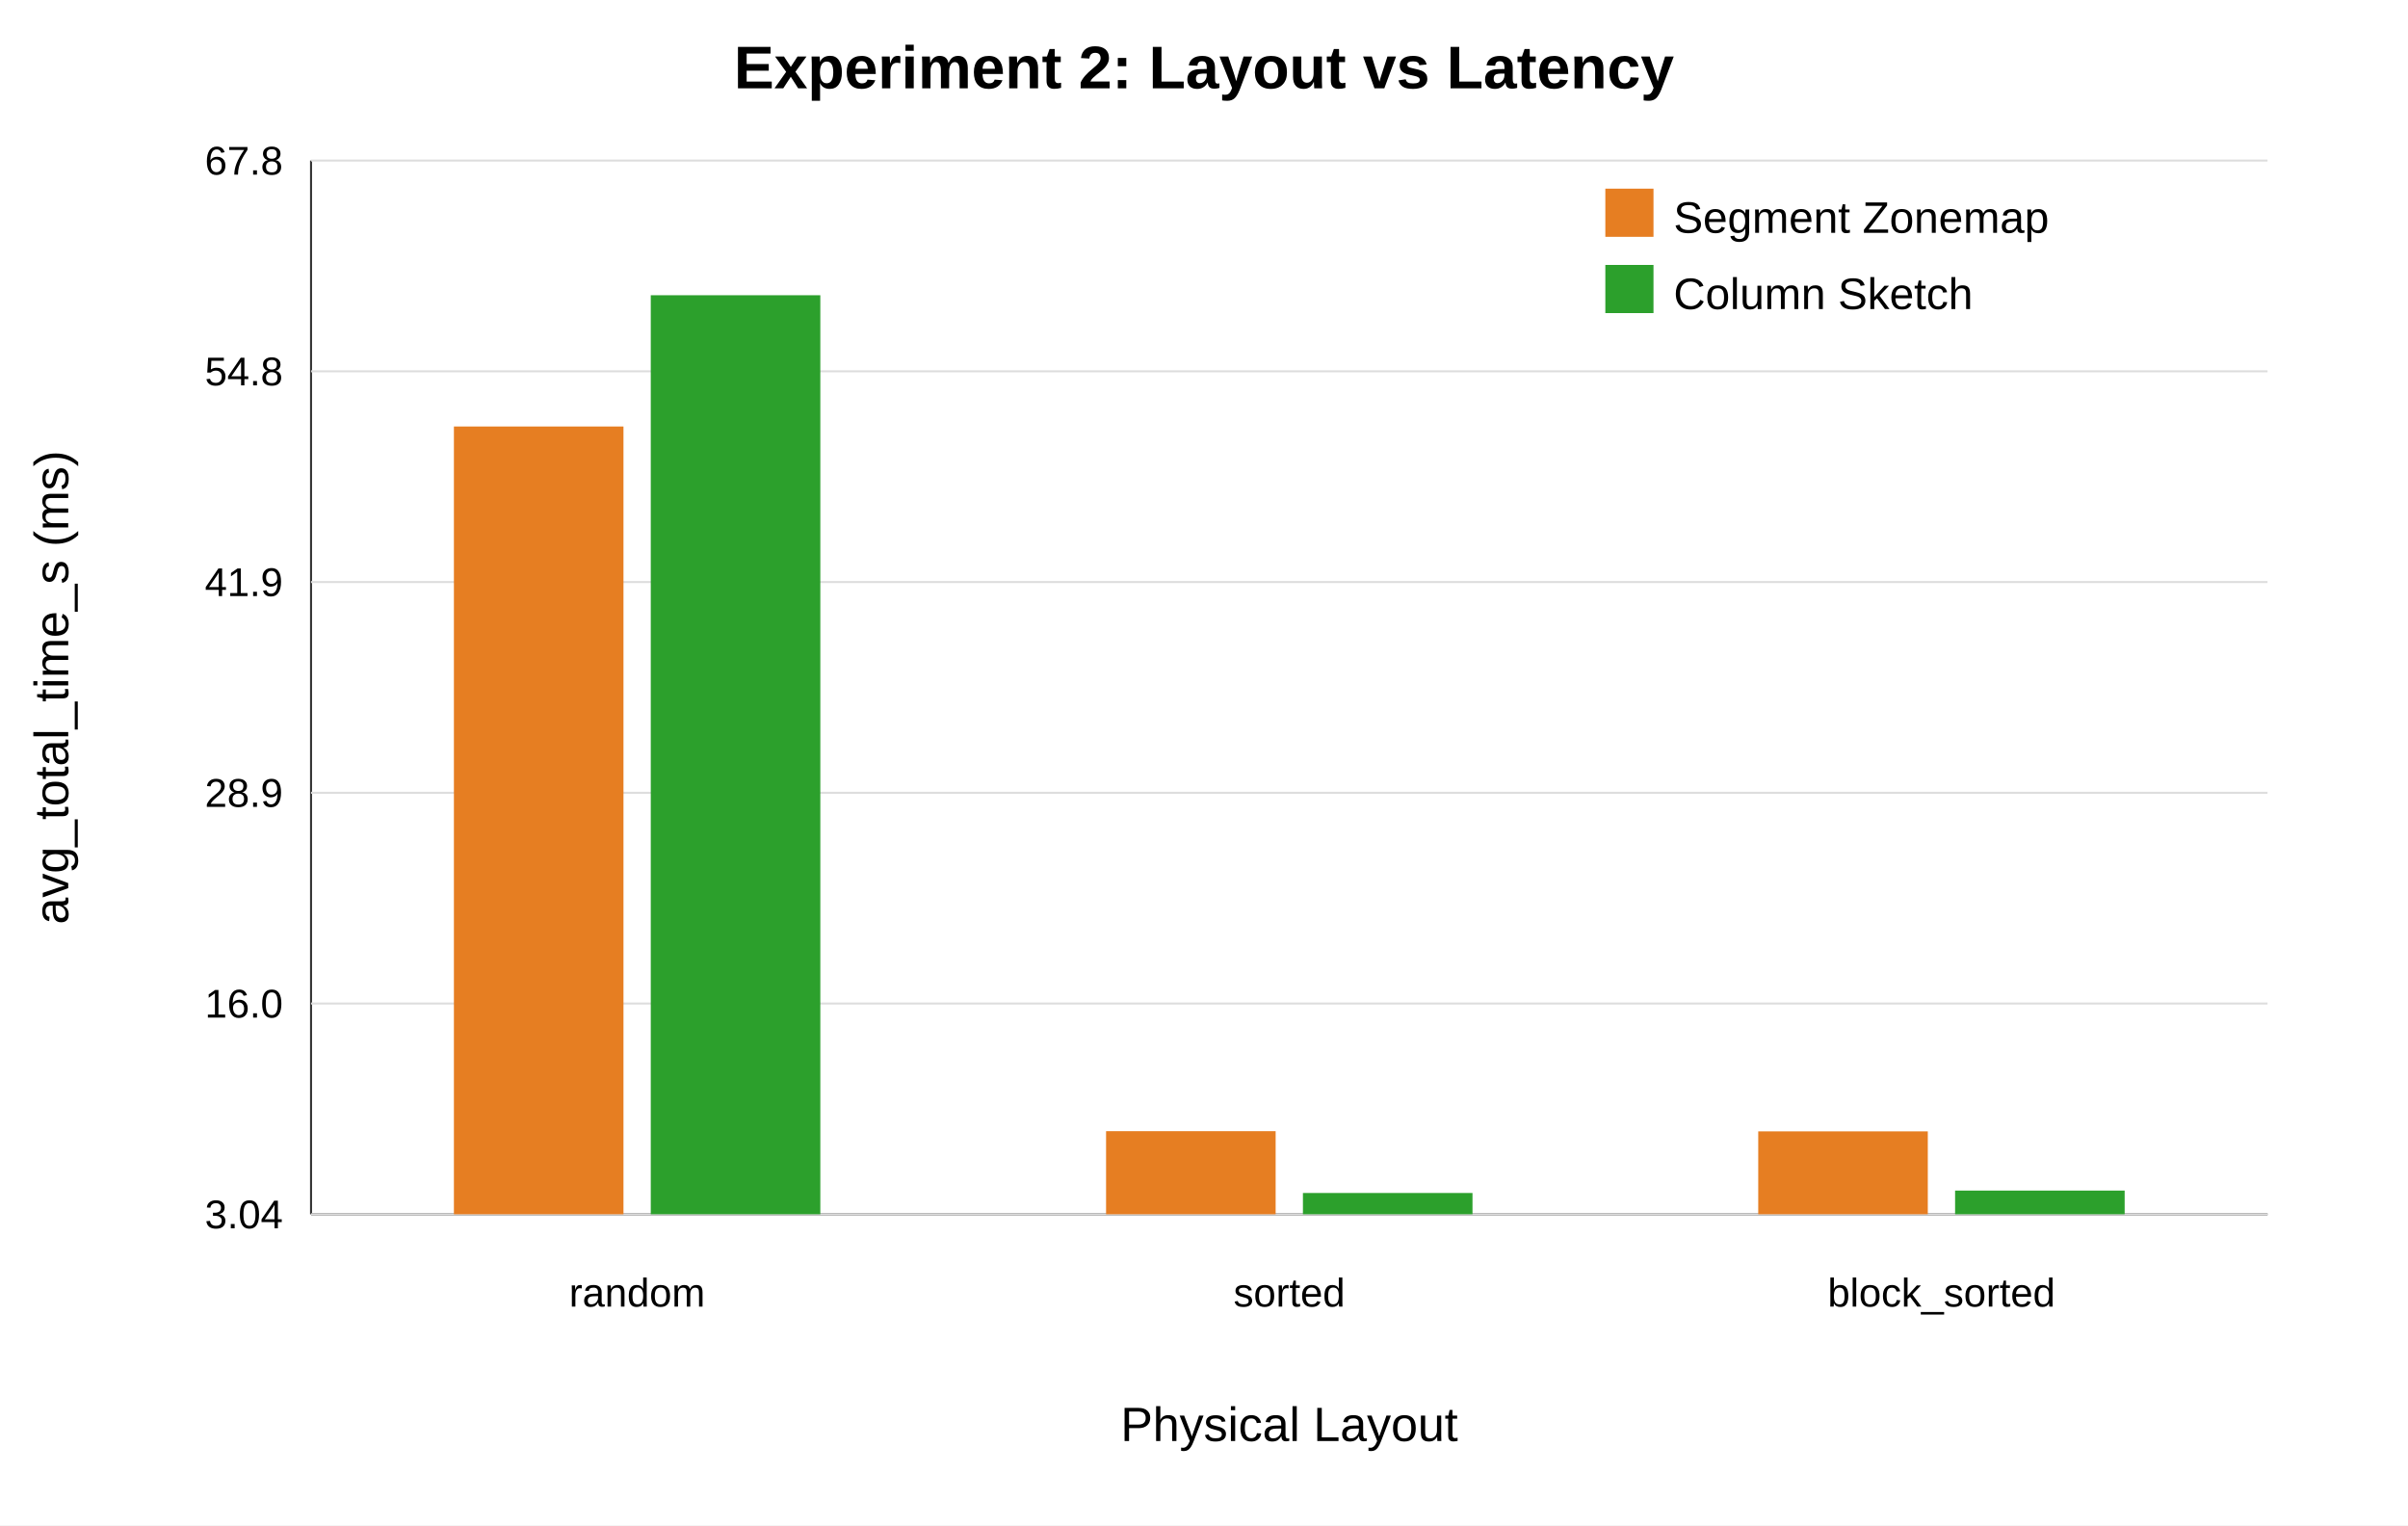
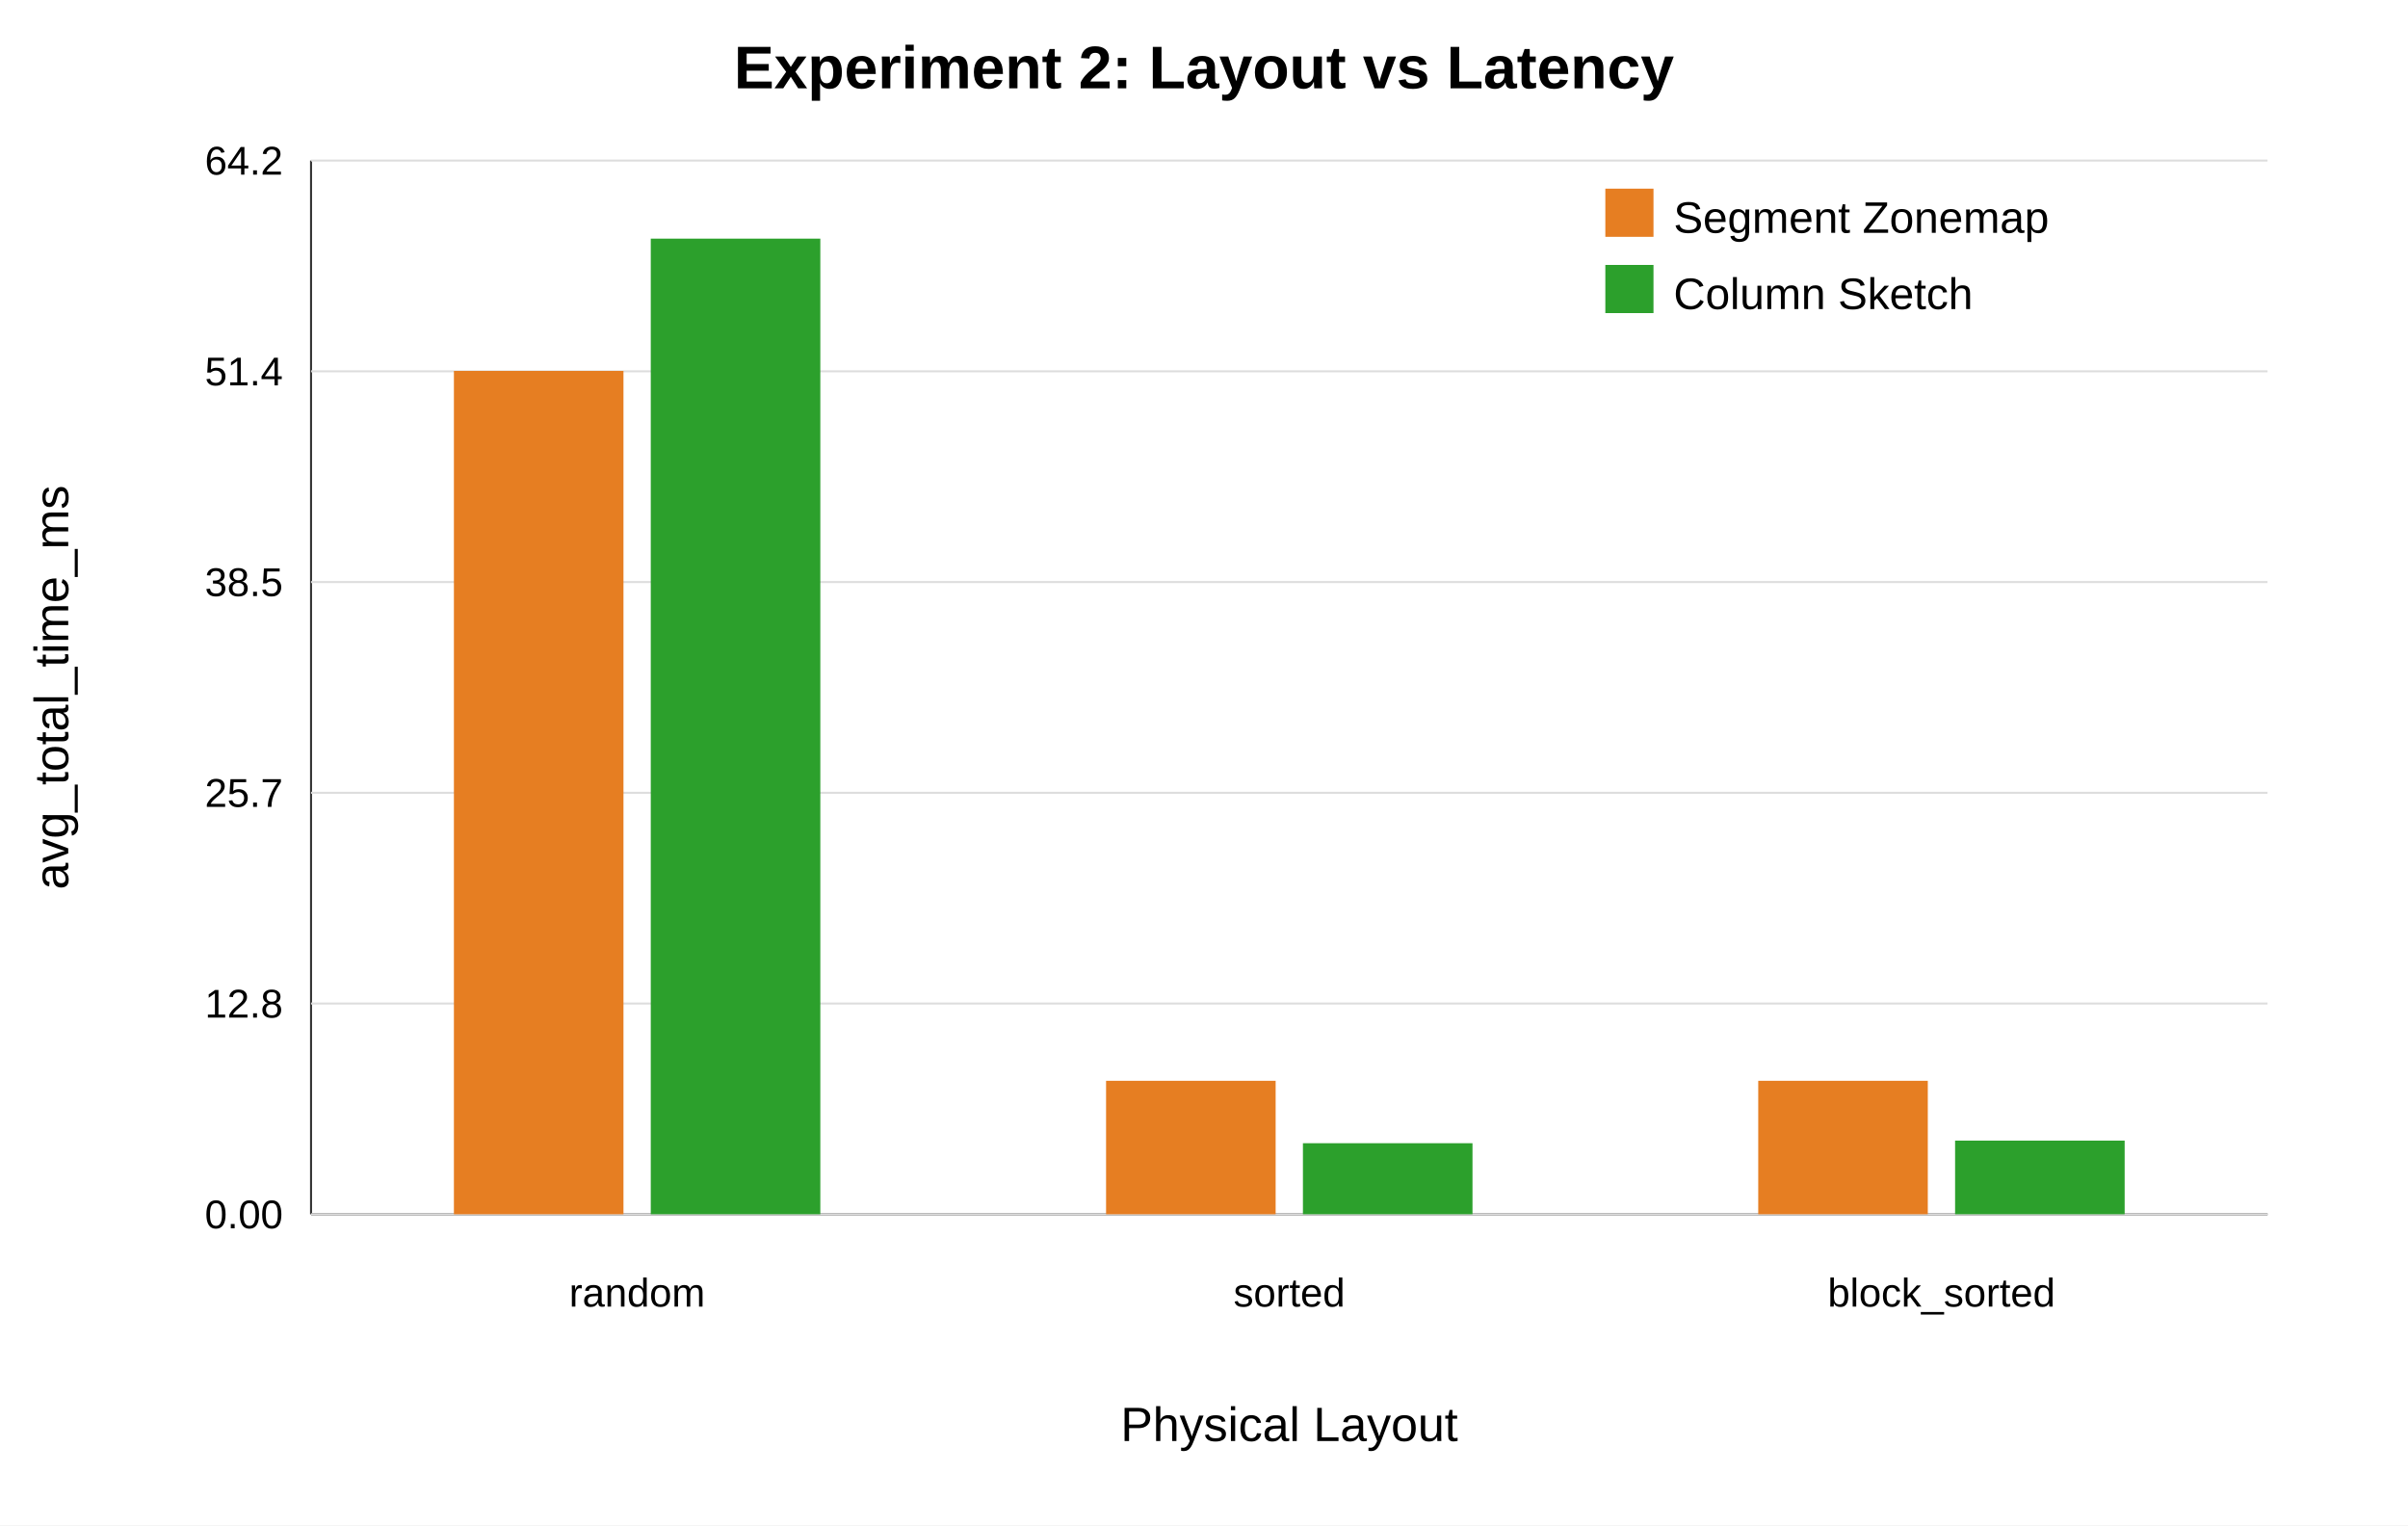
<svg xmlns="http://www.w3.org/2000/svg" width="1200" height="760" viewBox="0 0 1200 760">
  <rect width="100%" height="100%" fill="white" />
  <text x="600.0" y="44" text-anchor="middle" font-family="Arial" font-size="30" font-weight="600">Experiment 2: Layout vs Latency</text>
  <line x1="155" y1="80" x2="155" y2="605" stroke="#333" />
  <line x1="155" y1="605" x2="1130" y2="605" stroke="#333" />
-   <text x="34" y="342.5" transform="rotate(-90 34 342.5)" text-anchor="middle" font-family="Arial" font-size="24">avg_total_time_s (ms)</text>
+   <text x="34" y="342.5" transform="rotate(-90 34 342.5)" text-anchor="middle" font-family="Arial" font-size="24">avg_total_time_ms</text>
  <text x="642.5" y="718" text-anchor="middle" font-family="Arial" font-size="24">Physical Layout</text>
  <line x1="155" y1="605.0" x2="1130" y2="605.0" stroke="#ddd" />
-   <text x="141" y="612.0" text-anchor="end" font-family="Arial" font-size="20">3.04</text>
+   <text x="141" y="612.0" text-anchor="end" font-family="Arial" font-size="20">0.00</text>
  <line x1="155" y1="500.0" x2="1130" y2="500.0" stroke="#ddd" />
-   <text x="141" y="507.0" text-anchor="end" font-family="Arial" font-size="20">16.0</text>
+   <text x="141" y="507.0" text-anchor="end" font-family="Arial" font-size="20">12.8</text>
  <line x1="155" y1="395.0" x2="1130" y2="395.0" stroke="#ddd" />
-   <text x="141" y="402.0" text-anchor="end" font-family="Arial" font-size="20">28.9</text>
+   <text x="141" y="402.0" text-anchor="end" font-family="Arial" font-size="20">25.7</text>
  <line x1="155" y1="290.0" x2="1130" y2="290.0" stroke="#ddd" />
-   <text x="141" y="297.0" text-anchor="end" font-family="Arial" font-size="20">41.9</text>
+   <text x="141" y="297.0" text-anchor="end" font-family="Arial" font-size="20">38.5</text>
  <line x1="155" y1="185.0" x2="1130" y2="185.0" stroke="#ddd" />
-   <text x="141" y="192.0" text-anchor="end" font-family="Arial" font-size="20">54.8</text>
+   <text x="141" y="192.0" text-anchor="end" font-family="Arial" font-size="20">51.4</text>
  <line x1="155" y1="80.0" x2="1130" y2="80.0" stroke="#ddd" />
-   <text x="141" y="87.0" text-anchor="end" font-family="Arial" font-size="20">67.8</text>
+   <text x="141" y="87.0" text-anchor="end" font-family="Arial" font-size="20">64.2</text>
  <text x="317.5" y="651" text-anchor="middle" font-family="Arial" font-size="20">random</text>
  <text x="642.5" y="651" text-anchor="middle" font-family="Arial" font-size="20">sorted</text>
  <text x="967.5" y="651" text-anchor="middle" font-family="Arial" font-size="20">block_sorted</text>
-   <rect x="226.2" y="212.5" width="84.5" height="392.5" fill="#e67e22" />
-   <rect x="551.2" y="563.6" width="84.5" height="41.4" fill="#e67e22" />
-   <rect x="876.2" y="563.7" width="84.5" height="41.3" fill="#e67e22" />
-   <rect x="324.3" y="147.1" width="84.5" height="457.9" fill="#2ca02c" />
-   <rect x="649.3" y="594.4" width="84.5" height="10.6" fill="#2ca02c" />
-   <rect x="974.3" y="593.2" width="84.5" height="11.8" fill="#2ca02c" />
+   <rect x="226.2" y="184.8" width="84.5" height="420.2" fill="#e67e22" />
+   <rect x="551.2" y="538.5" width="84.5" height="66.5" fill="#e67e22" />
+   <rect x="876.2" y="538.5" width="84.5" height="66.5" fill="#e67e22" />
+   <rect x="324.3" y="118.9" width="84.5" height="486.1" fill="#2ca02c" />
+   <rect x="649.3" y="569.6" width="84.5" height="35.4" fill="#2ca02c" />
+   <rect x="974.3" y="568.3" width="84.5" height="36.7" fill="#2ca02c" />
  <rect x="800" y="94" width="24" height="24" fill="#e67e22" />
  <text x="834" y="116" font-family="Arial" font-size="22">Segment Zonemap</text>
  <rect x="800" y="132" width="24" height="24" fill="#2ca02c" />
  <text x="834" y="154" font-family="Arial" font-size="22">Column Sketch</text>
</svg>
